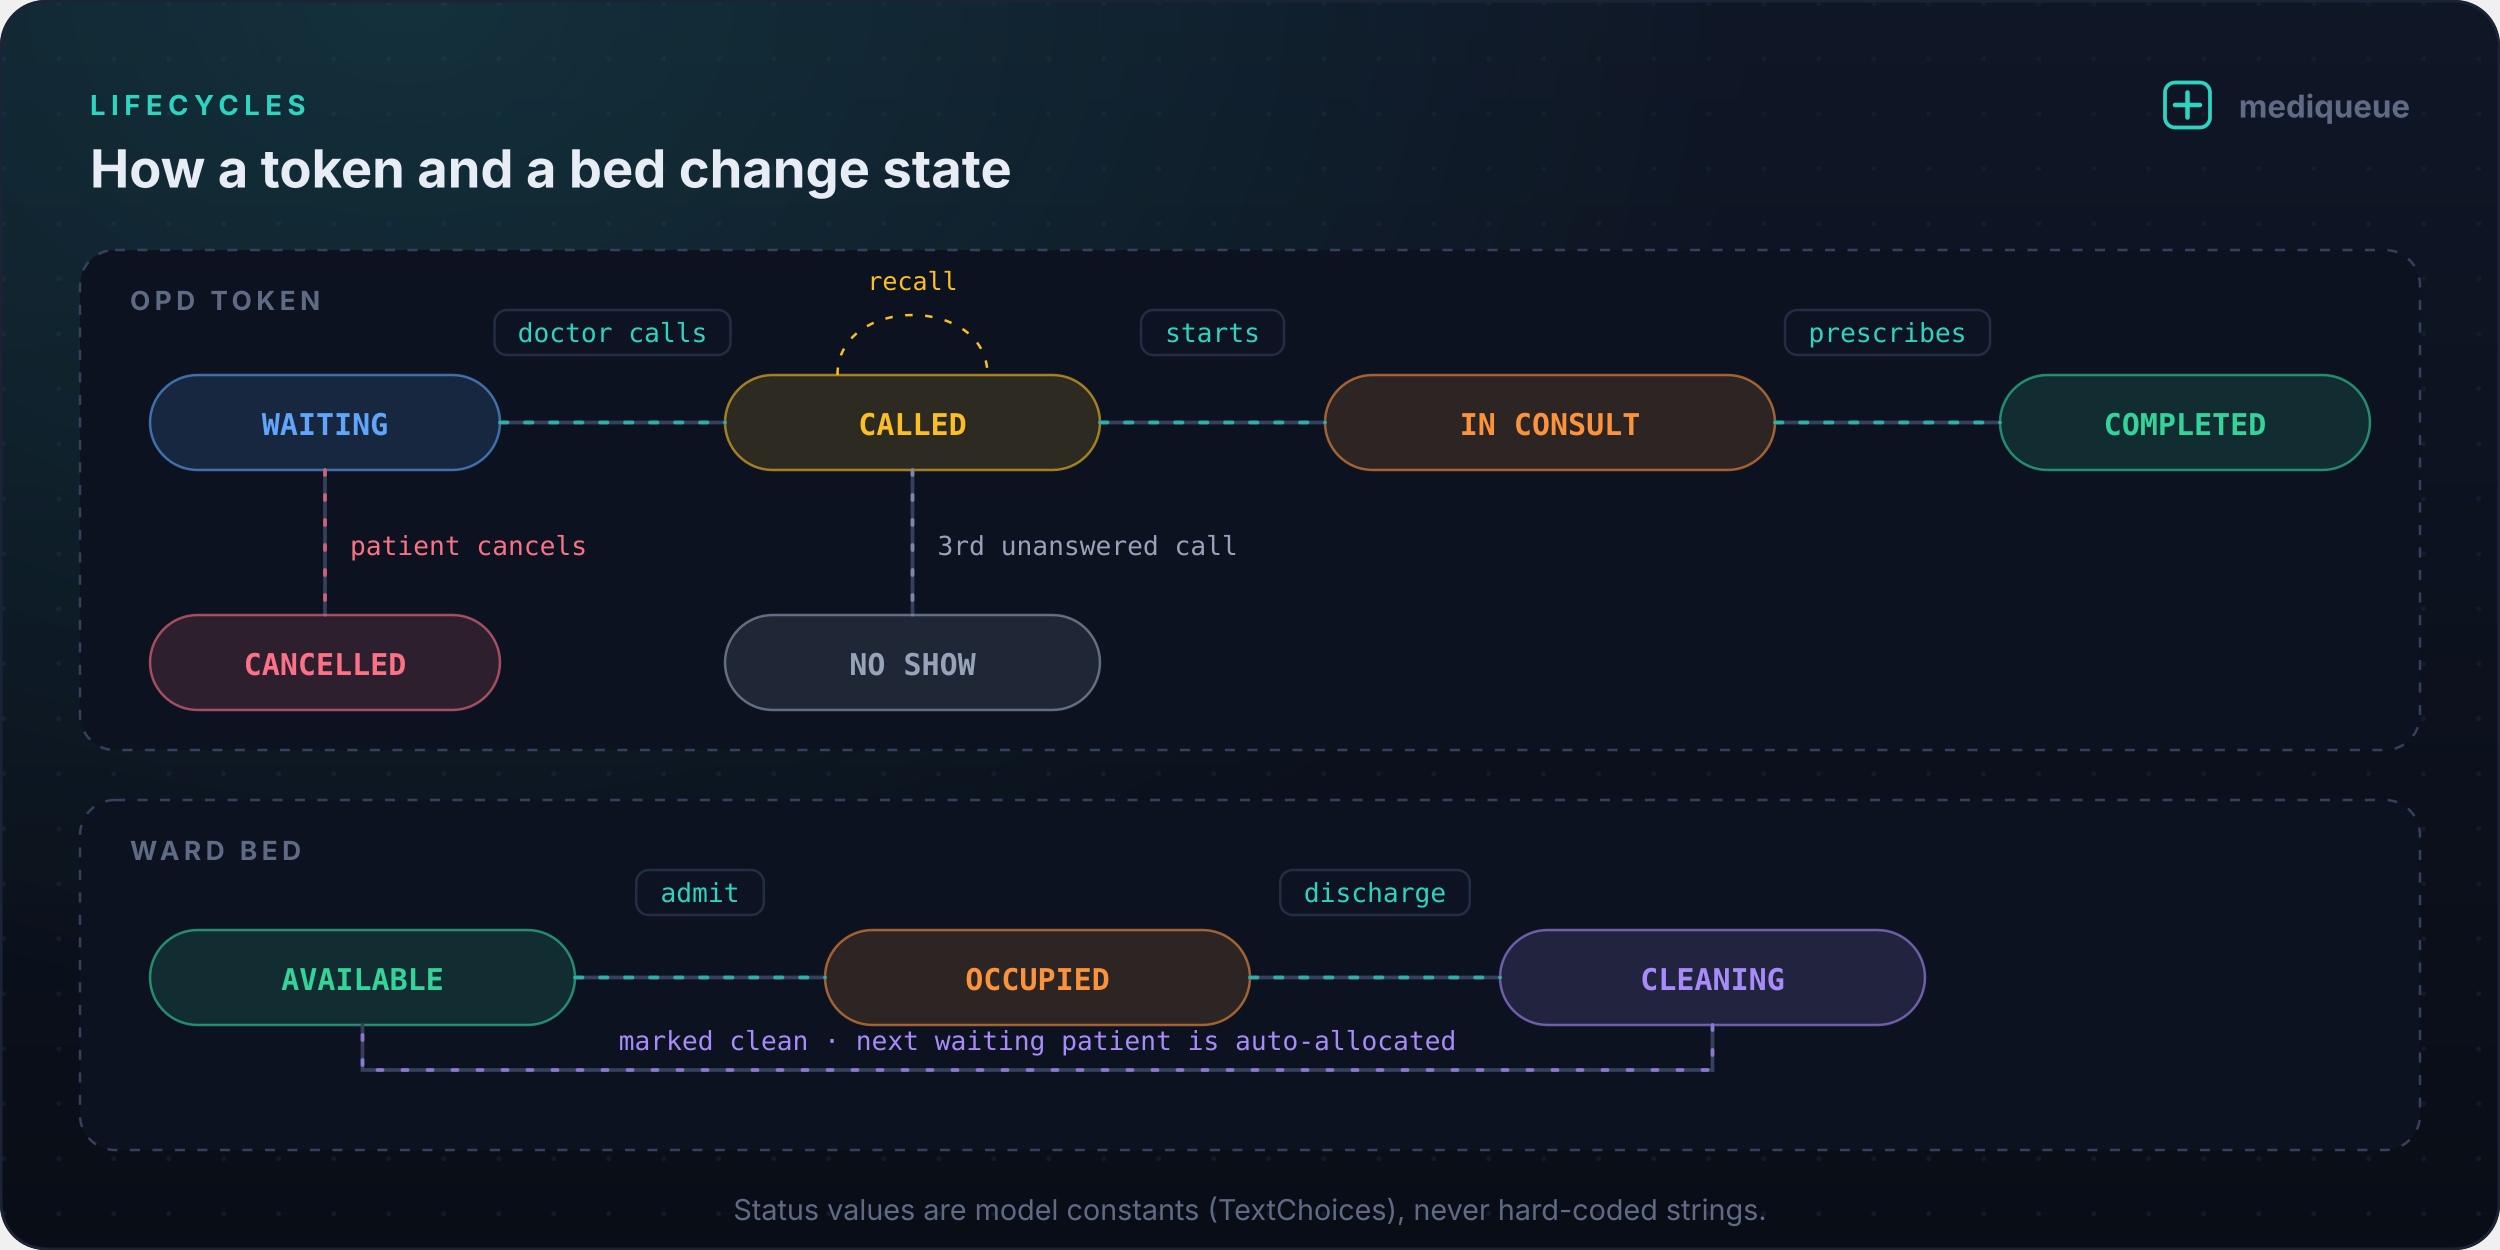
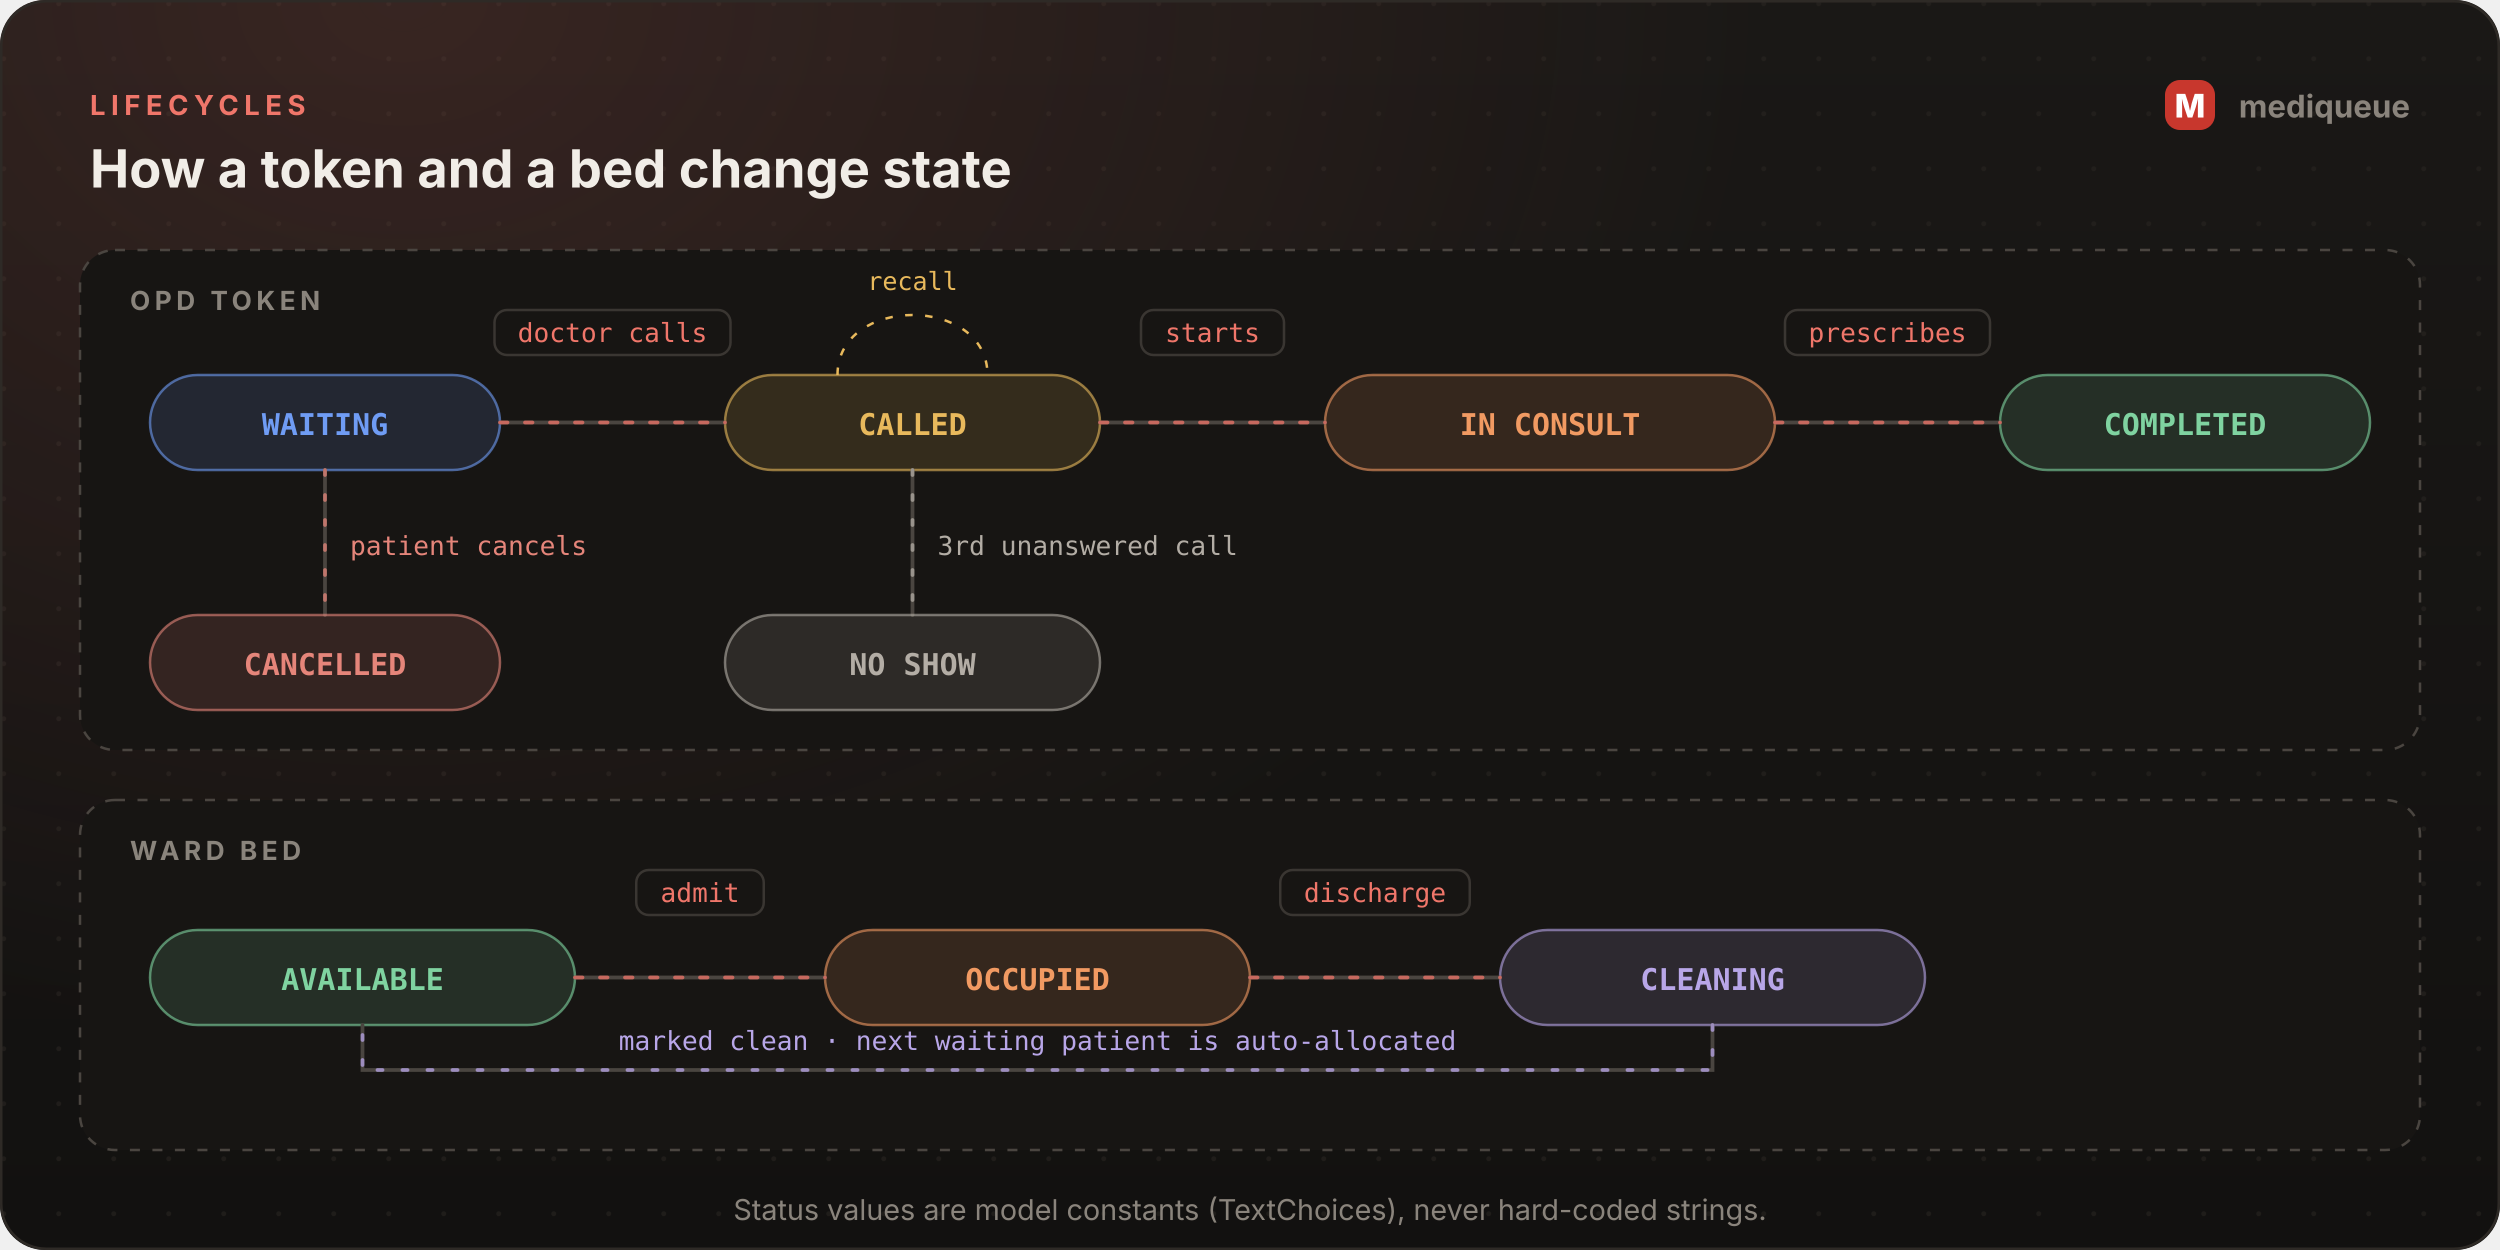
<svg xmlns="http://www.w3.org/2000/svg" xmlns:xlink="http://www.w3.org/1999/xlink" width="1000" height="500" viewBox="0 0 1000 500" role="img" aria-labelledby="t d">
  <style>text{font-family:ui-sans-serif,-apple-system,BlinkMacSystemFont,'Segoe UI',Inter,Roboto,Helvetica,Arial,sans-serif;white-space:pre;}
.m{font-family:ui-monospace,SFMono-Regular,'Cascadia Mono','JetBrains Mono',Menlo,Consolas,monospace;}
.flow{stroke-dasharray:3 7;animation:flow 1.1s linear infinite;}
.flow-slow{stroke-dasharray:2 8;animation:flow 2.4s linear infinite;}
@keyframes flow{to{stroke-dashoffset:-20;}}
@media (prefers-reduced-motion:reduce){*{animation:none!important;}}
@keyframes s0{0%,100%{fill-opacity:.1;stroke-opacity:.35}0%{fill-opacity:.1;stroke-opacity:.35}4%,14%{fill-opacity:.4;stroke-opacity:1}19%{fill-opacity:.1;stroke-opacity:.35}}@keyframes s1{0%,100%{fill-opacity:.1;stroke-opacity:.35}22%{fill-opacity:.1;stroke-opacity:.35}26%,36%{fill-opacity:.4;stroke-opacity:1}41%{fill-opacity:.1;stroke-opacity:.35}}@keyframes s2{0%,100%{fill-opacity:.1;stroke-opacity:.35}44%{fill-opacity:.1;stroke-opacity:.35}48%,58%{fill-opacity:.4;stroke-opacity:1}63%{fill-opacity:.1;stroke-opacity:.35}}@keyframes s3{0%,100%{fill-opacity:.1;stroke-opacity:.35}66%{fill-opacity:.1;stroke-opacity:.35}70%,80%{fill-opacity:.4;stroke-opacity:1}85%{fill-opacity:.1;stroke-opacity:.35}}</style>
  <defs>
    <linearGradient id="bg" x1="0" y1="0" x2="0" y2="1">
-       <stop offset="0" stop-color="#0F1626" />
-       <stop offset="1" stop-color="#090D16" />
+       <stop offset="0" stop-color="#1A1816" />
+       <stop offset="1" stop-color="#121110" />
    </linearGradient>
    <pattern id="dots" width="22" height="22" patternUnits="userSpaceOnUse">
-       <circle cx="1.5" cy="1.5" r="1" fill="#1A2338" />
+       <circle cx="1.5" cy="1.5" r="1" fill="#2A2622" />
    </pattern>
    <radialGradient id="vig">
-       <stop offset="0" stop-color="#2DD4BF" stop-opacity=".14" />
-       <stop offset="1" stop-color="#2DD4BF" stop-opacity="0" />
+       <stop offset="0" stop-color="#F0766A" stop-opacity=".14" />
+       <stop offset="1" stop-color="#F0766A" stop-opacity="0" />
    </radialGradient>
    <filter id="glow" x="-200%" y="-200%" width="500%" height="500%">
      <feGaussianBlur stdDeviation="2.6" result="b" />
      <feMerge>
        <feMergeNode in="b" />
        <feMergeNode in="SourceGraphic" />
      </feMerge>
    </filter>
  </defs>
  <clipPath id="fr">
    <rect width="1000" height="500" rx="18" />
  </clipPath>
  <g clip-path="url(#fr)">
    <rect width="1000" height="500" fill="url(#bg)" />
    <rect width="1000" height="500" fill="url(#dots)" opacity=".55" />
    <ellipse cx="160" cy="0" rx="550" ry="420" fill="url(#vig)" />
  </g>
-   <rect x=".5" y=".5" width="999" height="499" rx="18" fill="none" stroke="#1B2436" />
-   <text x="36" y="46" font-size="11" fill="#2DD4BF" font-weight="700" letter-spacing="2.2">LIFECYCLES</text>
-   <text x="36" y="75" font-size="21" fill="#E8ECF4" font-weight="650">How a token and a bed change state</text>
-   <rect x="866" y="33" width="18" height="18" rx="4" fill="none" stroke="#2DD4BF" stroke-width="1.5" />
-   <path d="M875,37 v10 M870,42 h10" stroke="#2DD4BF" stroke-width="1.8" stroke-linecap="round" />
-   <text x="964" y="47" font-size="12.5" fill="#5F6A84" font-weight="650" text-anchor="end">mediqueue</text>
-   <rect x="32" y="100" width="936" height="200" rx="14" fill="#0C1220" stroke="#35405C" stroke-dasharray="4 5" />
-   <text x="52" y="124" font-size="10.5" fill="#5F6A84" font-weight="700" letter-spacing="1.8">OPD TOKEN</text>
-   <rect x="60" y="150" width="140" height="38" rx="19" fill="#60A5FA" stroke="#60A5FA" fill-opacity=".14" stroke-opacity=".6" style="animation:s0 8s ease-in-out infinite" />
-   <text x="130.0" y="174" font-size="12" fill="#60A5FA" font-weight="600" text-anchor="middle" class="m">WAITING</text>
-   <rect x="290" y="150" width="150" height="38" rx="19" fill="#FBBF24" stroke="#FBBF24" fill-opacity=".14" stroke-opacity=".6" style="animation:s1 8s ease-in-out infinite" />
-   <text x="365.0" y="174" font-size="12" fill="#FBBF24" font-weight="600" text-anchor="middle" class="m">CALLED</text>
-   <rect x="530" y="150" width="180" height="38" rx="19" fill="#FB923C" stroke="#FB923C" fill-opacity=".14" stroke-opacity=".6" style="animation:s2 8s ease-in-out infinite" />
-   <text x="620.0" y="174" font-size="12" fill="#FB923C" font-weight="600" text-anchor="middle" class="m">IN CONSULT</text>
-   <rect x="800" y="150" width="148" height="38" rx="19" fill="#34D399" stroke="#34D399" fill-opacity=".14" stroke-opacity=".6" style="animation:s3 8s ease-in-out infinite" />
-   <text x="874.0" y="174" font-size="12" fill="#34D399" font-weight="600" text-anchor="middle" class="m">COMPLETED</text>
-   <path id="p15" d="M200,169 H290" fill="none" stroke="#35405C" stroke-width="1.5" stroke-linecap="round" />
-   <path d="M200,169 H290" fill="none" stroke="#2DD4BF" stroke-width="1.5" stroke-linecap="round" class="flow" opacity="0.75" />
-   <circle r="3.4" fill="#2DD4BF" filter="url(#glow)" opacity="0">
+   <rect x=".5" y=".5" width="999" height="499" rx="18" fill="none" stroke="#2E2A26" />
+   <text x="36" y="46" font-size="11" fill="#F0766A" font-weight="700" letter-spacing="2.2">LIFECYCLES</text>
+   <text x="36" y="75" font-size="21" fill="#F1EDE7" font-weight="650">How a token and a bed change state</text>
+   <rect x="866" y="32" width="20" height="20" rx="6" fill="#C8372D" />
+   <text x="876" y="47" font-size="13" fill="#fff" font-weight="800" text-anchor="middle">M</text>
+   <text x="964" y="47" font-size="12.5" fill="#8A847C" font-weight="650" text-anchor="end">mediqueue</text>
+   <rect x="32" y="100" width="936" height="200" rx="14" fill="#171513" stroke="#4A4540" stroke-dasharray="4 5" />
+   <text x="52" y="124" font-size="10.5" fill="#8A847C" font-weight="700" letter-spacing="1.8">OPD TOKEN</text>
+   <rect x="60" y="150" width="140" height="38" rx="19" fill="#6F9CF4" stroke="#6F9CF4" fill-opacity=".14" stroke-opacity=".6" style="animation:s0 8s ease-in-out infinite" />
+   <text x="130.0" y="174" font-size="12" fill="#6F9CF4" font-weight="600" text-anchor="middle" class="m">WAITING</text>
+   <rect x="290" y="150" width="150" height="38" rx="19" fill="#E8B95C" stroke="#E8B95C" fill-opacity=".14" stroke-opacity=".6" style="animation:s1 8s ease-in-out infinite" />
+   <text x="365.0" y="174" font-size="12" fill="#E8B95C" font-weight="600" text-anchor="middle" class="m">CALLED</text>
+   <rect x="530" y="150" width="180" height="38" rx="19" fill="#F19A62" stroke="#F19A62" fill-opacity=".14" stroke-opacity=".6" style="animation:s2 8s ease-in-out infinite" />
+   <text x="620.0" y="174" font-size="12" fill="#F19A62" font-weight="600" text-anchor="middle" class="m">IN CONSULT</text>
+   <rect x="800" y="150" width="148" height="38" rx="19" fill="#7FD3A0" stroke="#7FD3A0" fill-opacity=".14" stroke-opacity=".6" style="animation:s3 8s ease-in-out infinite" />
+   <text x="874.0" y="174" font-size="12" fill="#7FD3A0" font-weight="600" text-anchor="middle" class="m">COMPLETED</text>
+   <path id="p15" d="M200,169 H290" fill="none" stroke="#4A4540" stroke-width="1.5" stroke-linecap="round" />
+   <path d="M200,169 H290" fill="none" stroke="#F0766A" stroke-width="1.5" stroke-linecap="round" class="flow" opacity="0.75" />
+   <circle r="3.4" fill="#F0766A" filter="url(#glow)" opacity="0">
    <animateMotion dur="1.2s" begin="0.00s" repeatCount="indefinite">
      <mpath xlink:href="#p15" />
    </animateMotion>
    <animate attributeName="opacity" values="0;1;1;0" keyTimes="0;.08;.9;1" dur="1.2s" begin="0.00s" repeatCount="indefinite" />
  </circle>
-   <rect x="197.8" y="124" width="94.4" height="18" rx="5" fill="#0D1322" stroke="#232D43" />
-   <text x="245.0" y="136.8" font-size="10.5" fill="#2DD4BF" font-weight="500" text-anchor="middle" class="m">doctor calls</text>
-   <path id="p16" d="M440,169 H530" fill="none" stroke="#35405C" stroke-width="1.5" stroke-linecap="round" />
-   <path d="M440,169 H530" fill="none" stroke="#2DD4BF" stroke-width="1.5" stroke-linecap="round" class="flow" opacity="0.75" />
-   <circle r="3.4" fill="#2DD4BF" filter="url(#glow)" opacity="0">
+   <rect x="197.8" y="124" width="94.4" height="18" rx="5" fill="#171513" stroke="#3A3632" />
+   <text x="245.0" y="136.8" font-size="10.5" fill="#F0766A" font-weight="500" text-anchor="middle" class="m">doctor calls</text>
+   <path id="p16" d="M440,169 H530" fill="none" stroke="#4A4540" stroke-width="1.5" stroke-linecap="round" />
+   <path d="M440,169 H530" fill="none" stroke="#F0766A" stroke-width="1.5" stroke-linecap="round" class="flow" opacity="0.75" />
+   <circle r="3.4" fill="#F0766A" filter="url(#glow)" opacity="0">
    <animateMotion dur="1.2s" begin="0.00s" repeatCount="indefinite">
      <mpath xlink:href="#p16" />
    </animateMotion>
    <animate attributeName="opacity" values="0;1;1;0" keyTimes="0;.08;.9;1" dur="1.2s" begin="0.00s" repeatCount="indefinite" />
  </circle>
-   <rect x="456.4" y="124" width="57.2" height="18" rx="5" fill="#0D1322" stroke="#232D43" />
-   <text x="485.0" y="136.8" font-size="10.5" fill="#2DD4BF" font-weight="500" text-anchor="middle" class="m">starts</text>
-   <path id="p17" d="M710,169 H800" fill="none" stroke="#35405C" stroke-width="1.5" stroke-linecap="round" />
-   <path d="M710,169 H800" fill="none" stroke="#2DD4BF" stroke-width="1.5" stroke-linecap="round" class="flow" opacity="0.75" />
-   <circle r="3.4" fill="#2DD4BF" filter="url(#glow)" opacity="0">
+   <rect x="456.4" y="124" width="57.2" height="18" rx="5" fill="#171513" stroke="#3A3632" />
+   <text x="485.0" y="136.8" font-size="10.5" fill="#F0766A" font-weight="500" text-anchor="middle" class="m">starts</text>
+   <path id="p17" d="M710,169 H800" fill="none" stroke="#4A4540" stroke-width="1.5" stroke-linecap="round" />
+   <path d="M710,169 H800" fill="none" stroke="#F0766A" stroke-width="1.5" stroke-linecap="round" class="flow" opacity="0.75" />
+   <circle r="3.4" fill="#F0766A" filter="url(#glow)" opacity="0">
    <animateMotion dur="1.2s" begin="0.00s" repeatCount="indefinite">
      <mpath xlink:href="#p17" />
    </animateMotion>
    <animate attributeName="opacity" values="0;1;1;0" keyTimes="0;.08;.9;1" dur="1.2s" begin="0.00s" repeatCount="indefinite" />
  </circle>
-   <rect x="714.0" y="124" width="82.0" height="18" rx="5" fill="#0D1322" stroke="#232D43" />
-   <text x="755.0" y="136.8" font-size="10.5" fill="#2DD4BF" font-weight="500" text-anchor="middle" class="m">prescribes</text>
-   <path id="p18" d="M130,188 V246" fill="none" stroke="#35405C" stroke-width="1.5" stroke-linecap="round" />
-   <path d="M130,188 V246" fill="none" stroke="#FB7185" stroke-width="1.5" stroke-linecap="round" class="flow-slow" opacity="0.75" />
-   <circle r="3.4" fill="#FB7185" filter="url(#glow)" opacity="0">
+   <rect x="714.0" y="124" width="82.0" height="18" rx="5" fill="#171513" stroke="#3A3632" />
+   <text x="755.0" y="136.8" font-size="10.5" fill="#F0766A" font-weight="500" text-anchor="middle" class="m">prescribes</text>
+   <path id="p18" d="M130,188 V246" fill="none" stroke="#4A4540" stroke-width="1.5" stroke-linecap="round" />
+   <path d="M130,188 V246" fill="none" stroke="#E5857A" stroke-width="1.5" stroke-linecap="round" class="flow-slow" opacity="0.75" />
+   <circle r="3.4" fill="#E5857A" filter="url(#glow)" opacity="0">
    <animateMotion dur="2s" begin="0.00s" repeatCount="indefinite">
      <mpath xlink:href="#p18" />
    </animateMotion>
    <animate attributeName="opacity" values="0;1;1;0" keyTimes="0;.08;.9;1" dur="2s" begin="0.00s" repeatCount="indefinite" />
  </circle>
-   <rect x="60" y="246" width="140" height="38" rx="19" fill="#FB7185" stroke="#FB7185" fill-opacity=".14" stroke-opacity=".6" />
-   <text x="130.0" y="270" font-size="12" fill="#FB7185" font-weight="600" text-anchor="middle" class="m">CANCELLED</text>
-   <text x="140" y="222" font-size="10.5" fill="#FB7185" class="m">patient cancels</text>
-   <path id="p19" d="M365,188 V246" fill="none" stroke="#35405C" stroke-width="1.5" stroke-linecap="round" />
-   <path d="M365,188 V246" fill="none" stroke="#98A3B9" stroke-width="1.5" stroke-linecap="round" class="flow-slow" opacity="0.75" />
-   <circle r="3.4" fill="#98A3B9" filter="url(#glow)" opacity="0">
+   <rect x="60" y="246" width="140" height="38" rx="19" fill="#E5857A" stroke="#E5857A" fill-opacity=".14" stroke-opacity=".6" />
+   <text x="130.0" y="270" font-size="12" fill="#E5857A" font-weight="600" text-anchor="middle" class="m">CANCELLED</text>
+   <text x="140" y="222" font-size="10.5" fill="#E5857A" class="m">patient cancels</text>
+   <path id="p19" d="M365,188 V246" fill="none" stroke="#4A4540" stroke-width="1.5" stroke-linecap="round" />
+   <path d="M365,188 V246" fill="none" stroke="#B3ADA5" stroke-width="1.5" stroke-linecap="round" class="flow-slow" opacity="0.75" />
+   <circle r="3.4" fill="#B3ADA5" filter="url(#glow)" opacity="0">
    <animateMotion dur="2s" begin="0.00s" repeatCount="indefinite">
      <mpath xlink:href="#p19" />
    </animateMotion>
    <animate attributeName="opacity" values="0;1;1;0" keyTimes="0;.08;.9;1" dur="2s" begin="0.00s" repeatCount="indefinite" />
  </circle>
-   <rect x="290" y="246" width="150" height="38" rx="19" fill="#98A3B9" stroke="#98A3B9" fill-opacity=".14" stroke-opacity=".6" />
-   <text x="365.0" y="270" font-size="12" fill="#98A3B9" font-weight="600" text-anchor="middle" class="m">NO SHOW</text>
-   <text x="375" y="222" font-size="10.5" fill="#98A3B9" class="m">3rd unanswered call</text>
-   <path d="M335,150 C335,118 395,118 395,150" fill="none" stroke="#FBBF24" stroke-dasharray="3 5" />
-   <text x="365" y="116" font-size="10" fill="#FBBF24" text-anchor="middle" class="m">recall</text>
-   <rect x="32" y="320" width="936" height="140" rx="14" fill="#0C1220" stroke="#35405C" stroke-dasharray="4 5" />
-   <text x="52" y="344" font-size="10.5" fill="#5F6A84" font-weight="700" letter-spacing="1.8">WARD BED</text>
-   <rect x="60" y="372" width="170" height="38" rx="19" fill="#34D399" stroke="#34D399" fill-opacity=".14" stroke-opacity=".6" />
-   <text x="145.0" y="396" font-size="12" fill="#34D399" font-weight="600" text-anchor="middle" class="m">AVAILABLE</text>
-   <rect x="330" y="372" width="170" height="38" rx="19" fill="#FB923C" stroke="#FB923C" fill-opacity=".14" stroke-opacity=".6" />
-   <text x="415.0" y="396" font-size="12" fill="#FB923C" font-weight="600" text-anchor="middle" class="m">OCCUPIED</text>
-   <rect x="600" y="372" width="170" height="38" rx="19" fill="#A78BFA" stroke="#A78BFA" fill-opacity=".14" stroke-opacity=".6" />
-   <text x="685.0" y="396" font-size="12" fill="#A78BFA" font-weight="600" text-anchor="middle" class="m">CLEANING</text>
-   <path id="p20" d="M230,391 H330" fill="none" stroke="#35405C" stroke-width="1.5" stroke-linecap="round" />
-   <path d="M230,391 H330" fill="none" stroke="#2DD4BF" stroke-width="1.5" stroke-linecap="round" class="flow" opacity="0.75" />
-   <circle r="3.4" fill="#2DD4BF" filter="url(#glow)" opacity="0">
+   <rect x="290" y="246" width="150" height="38" rx="19" fill="#B3ADA5" stroke="#B3ADA5" fill-opacity=".14" stroke-opacity=".6" />
+   <text x="365.0" y="270" font-size="12" fill="#B3ADA5" font-weight="600" text-anchor="middle" class="m">NO SHOW</text>
+   <text x="375" y="222" font-size="10.5" fill="#B3ADA5" class="m">3rd unanswered call</text>
+   <path d="M335,150 C335,118 395,118 395,150" fill="none" stroke="#E8B95C" stroke-dasharray="3 5" />
+   <text x="365" y="116" font-size="10" fill="#E8B95C" text-anchor="middle" class="m">recall</text>
+   <rect x="32" y="320" width="936" height="140" rx="14" fill="#171513" stroke="#4A4540" stroke-dasharray="4 5" />
+   <text x="52" y="344" font-size="10.5" fill="#8A847C" font-weight="700" letter-spacing="1.8">WARD BED</text>
+   <rect x="60" y="372" width="170" height="38" rx="19" fill="#7FD3A0" stroke="#7FD3A0" fill-opacity=".14" stroke-opacity=".6" />
+   <text x="145.0" y="396" font-size="12" fill="#7FD3A0" font-weight="600" text-anchor="middle" class="m">AVAILABLE</text>
+   <rect x="330" y="372" width="170" height="38" rx="19" fill="#F19A62" stroke="#F19A62" fill-opacity=".14" stroke-opacity=".6" />
+   <text x="415.0" y="396" font-size="12" fill="#F19A62" font-weight="600" text-anchor="middle" class="m">OCCUPIED</text>
+   <rect x="600" y="372" width="170" height="38" rx="19" fill="#B8A6E8" stroke="#B8A6E8" fill-opacity=".14" stroke-opacity=".6" />
+   <text x="685.0" y="396" font-size="12" fill="#B8A6E8" font-weight="600" text-anchor="middle" class="m">CLEANING</text>
+   <path id="p20" d="M230,391 H330" fill="none" stroke="#4A4540" stroke-width="1.5" stroke-linecap="round" />
+   <path d="M230,391 H330" fill="none" stroke="#F0766A" stroke-width="1.5" stroke-linecap="round" class="flow" opacity="0.75" />
+   <circle r="3.4" fill="#F0766A" filter="url(#glow)" opacity="0">
    <animateMotion dur="1.2s" begin="0.00s" repeatCount="indefinite">
      <mpath xlink:href="#p20" />
    </animateMotion>
    <animate attributeName="opacity" values="0;1;1;0" keyTimes="0;.08;.9;1" dur="1.2s" begin="0.00s" repeatCount="indefinite" />
  </circle>
-   <rect x="254.5" y="348" width="51.0" height="18" rx="5" fill="#0D1322" stroke="#232D43" />
-   <text x="280.0" y="360.8" font-size="10.5" fill="#2DD4BF" font-weight="500" text-anchor="middle" class="m">admit</text>
-   <path id="p21" d="M500,391 H600" fill="none" stroke="#35405C" stroke-width="1.5" stroke-linecap="round" />
-   <path d="M500,391 H600" fill="none" stroke="#2DD4BF" stroke-width="1.5" stroke-linecap="round" class="flow" opacity="0.75" />
-   <circle r="3.4" fill="#2DD4BF" filter="url(#glow)" opacity="0">
+   <rect x="254.5" y="348" width="51.0" height="18" rx="5" fill="#171513" stroke="#3A3632" />
+   <text x="280.0" y="360.8" font-size="10.5" fill="#F0766A" font-weight="500" text-anchor="middle" class="m">admit</text>
+   <path id="p21" d="M500,391 H600" fill="none" stroke="#4A4540" stroke-width="1.5" stroke-linecap="round" />
+   <path d="M500,391 H600" fill="none" stroke="#F0766A" stroke-width="1.5" stroke-linecap="round" class="flow" opacity="0.75" />
+   <circle r="3.4" fill="#F0766A" filter="url(#glow)" opacity="0">
    <animateMotion dur="1.2s" begin="0.00s" repeatCount="indefinite">
      <mpath xlink:href="#p21" />
    </animateMotion>
    <animate attributeName="opacity" values="0;1;1;0" keyTimes="0;.08;.9;1" dur="1.2s" begin="0.00s" repeatCount="indefinite" />
  </circle>
-   <rect x="512.1" y="348" width="75.8" height="18" rx="5" fill="#0D1322" stroke="#232D43" />
-   <text x="550.0" y="360.8" font-size="10.5" fill="#2DD4BF" font-weight="500" text-anchor="middle" class="m">discharge</text>
-   <path id="p22" d="M685,410 V428 H145 V410" fill="none" stroke="#35405C" stroke-width="1.5" stroke-linecap="round" />
-   <path d="M685,410 V428 H145 V410" fill="none" stroke="#A78BFA" stroke-width="1.5" stroke-linecap="round" class="flow-slow" opacity="0.75" />
-   <circle r="3.4" fill="#A78BFA" filter="url(#glow)" opacity="0">
+   <rect x="512.1" y="348" width="75.8" height="18" rx="5" fill="#171513" stroke="#3A3632" />
+   <text x="550.0" y="360.8" font-size="10.5" fill="#F0766A" font-weight="500" text-anchor="middle" class="m">discharge</text>
+   <path id="p22" d="M685,410 V428 H145 V410" fill="none" stroke="#4A4540" stroke-width="1.5" stroke-linecap="round" />
+   <path d="M685,410 V428 H145 V410" fill="none" stroke="#B8A6E8" stroke-width="1.5" stroke-linecap="round" class="flow-slow" opacity="0.75" />
+   <circle r="3.4" fill="#B8A6E8" filter="url(#glow)" opacity="0">
    <animateMotion dur="3.6s" begin="0.00s" repeatCount="indefinite">
      <mpath xlink:href="#p22" />
    </animateMotion>
    <animate attributeName="opacity" values="0;1;1;0" keyTimes="0;.08;.9;1" dur="3.6s" begin="0.00s" repeatCount="indefinite" />
  </circle>
-   <text x="415" y="420" font-size="10.5" fill="#A78BFA" text-anchor="middle" class="m">marked clean · next waiting patient is auto-allocated</text>
-   <text x="500" y="488" font-size="11.5" fill="#5F6A84" text-anchor="middle">Status values are model constants (TextChoices), never hard-coded strings.</text>
+   <text x="415" y="420" font-size="10.5" fill="#B8A6E8" text-anchor="middle" class="m">marked clean · next waiting patient is auto-allocated</text>
+   <text x="500" y="488" font-size="11.5" fill="#8A847C" text-anchor="middle">Status values are model constants (TextChoices), never hard-coded strings.</text>
</svg>
